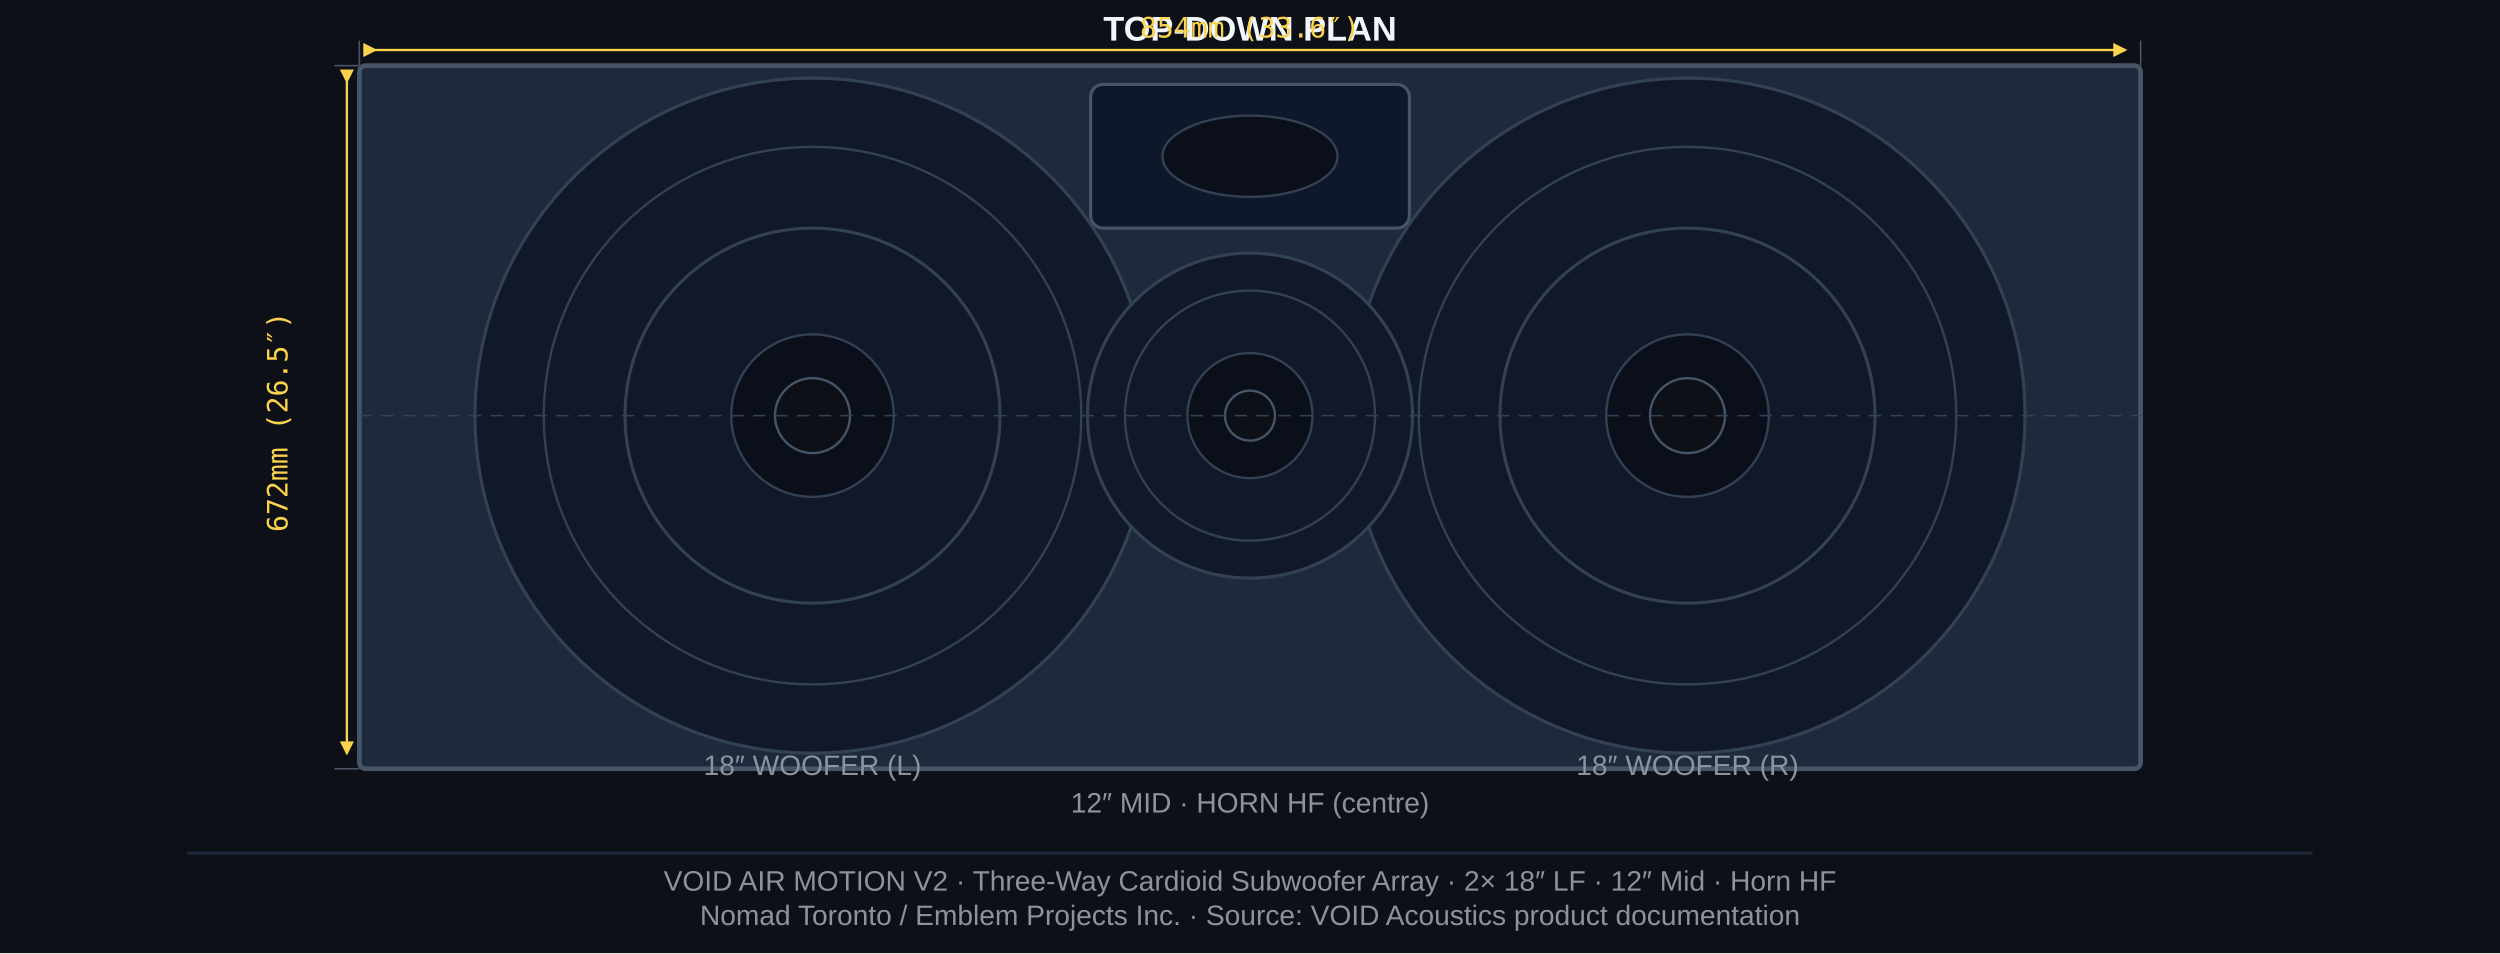
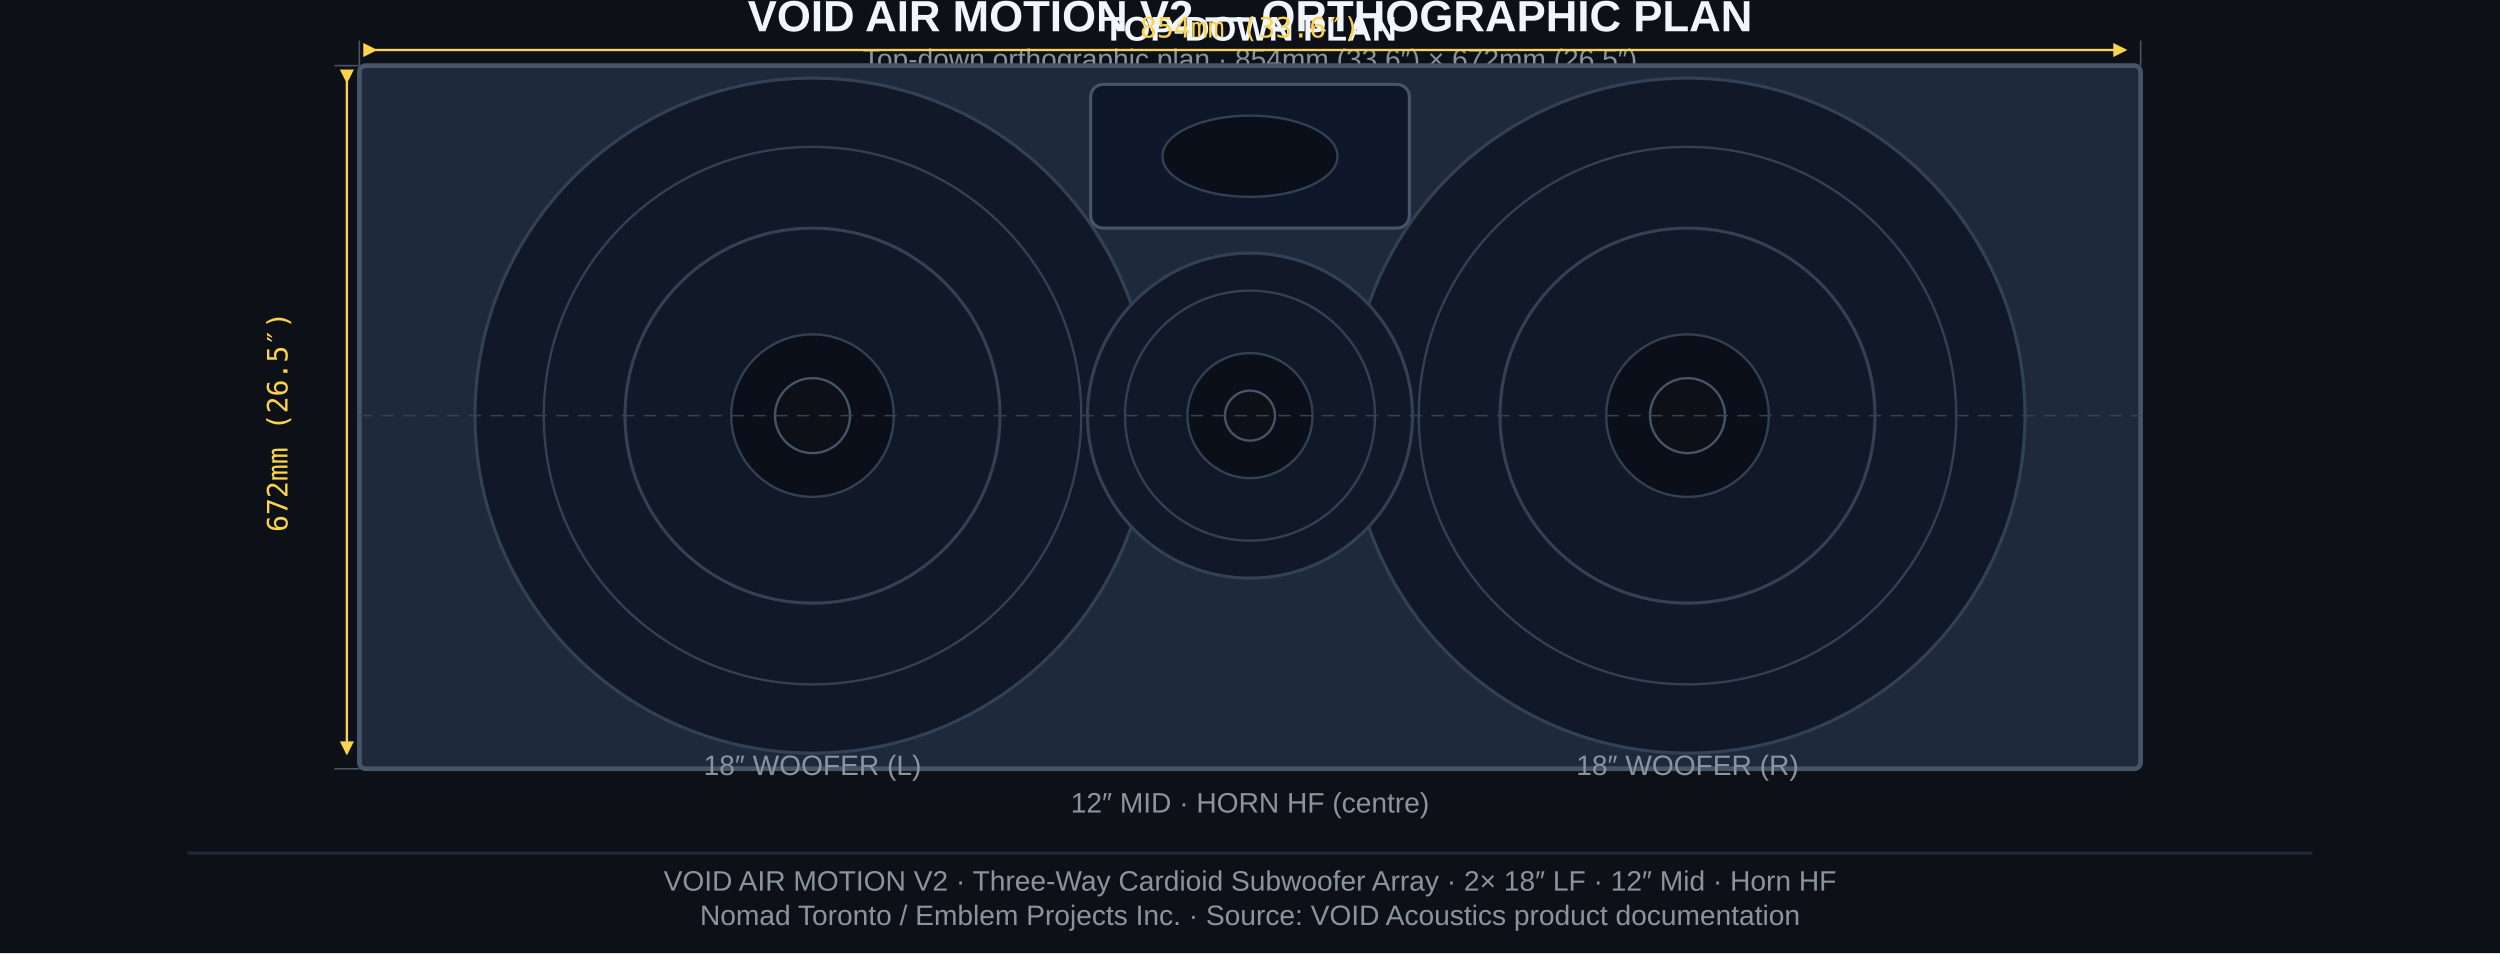
<svg xmlns="http://www.w3.org/2000/svg" viewBox="0 295 800 305" width="800" height="305" role="img">
  <defs>
    <style>
    text { font-family: 'Segoe UI', Arial, sans-serif; }
    .hdr  { fill: #f0f6fc; font-size: 13px; font-weight: 700; text-anchor: middle; }
    .lbl  { fill: #f0f6fc; font-size: 11px; font-weight: 600; text-anchor: middle; }
    .sub  { fill: #8b949e; font-size: 9px;  text-anchor: middle; }
    .dim  { fill: #fcd34d; font-size: 9px;  font-family: 'Segoe UI Mono', monospace; text-anchor: middle; }
    .dln  { stroke: #4b5563; stroke-width: 0.5; fill: none; }
    .body { fill: #1e293b; stroke: #475569; stroke-width: 1.5; }
    .drv  { fill: #111827; stroke: #334155; stroke-width: 1; }
    .sur  { fill: none;    stroke: #334155; stroke-width: 0.75; }
    .horn { fill: #0f172a; stroke: #475569; stroke-width: 1; }
    .mot  { fill: #0a0f1a; stroke: #334155; stroke-width: 0.75; }
    .sep  { stroke: #1e293b; stroke-width: 1; }
  </style>
    <marker id="arr" markerWidth="6" markerHeight="6" refX="5" refY="3" orient="auto">
      <path d="M0,0 L6,3 L0,6 Z" fill="#fcd34d" />
    </marker>
    <marker id="arr-rev" markerWidth="6" markerHeight="6" refX="1" refY="3" orient="auto-start-reverse">
      <path d="M6,0 L0,3 L6,6 Z" fill="#fcd34d" />
    </marker>
  </defs>
  <rect width="800" height="600" fill="#0d1117" />
+   <text x="400" y="305" font-family="'Segoe UI', Arial, sans-serif" font-size="14px" font-weight="700" fill="#f0f6fc" text-anchor="middle">VOID AIR MOTION V2 — ORTHOGRAPHIC PLAN</text>
+   <text x="400" y="317" font-family="'Segoe UI', Arial, sans-serif" font-size="9px" fill="#8b949e" text-anchor="middle">Top-down orthographic plan · 854mm (33.6″) × 672mm (26.5″)</text>
  <text x="400" y="18" class="hdr">VOID AIR MOTION V2 — TOP VIEW</text>
  <text x="400" y="30" class="sub">Perspective (above) · Orthographic plan · Dimensions: mm (inches)</text>
  <line x1="60" y1="36" x2="740" y2="36" stroke="#1e293b" stroke-width="1" />
  <text x="400" y="52" class="lbl">3D PERSPECTIVE — ABOVE FRONT</text>
  <ellipse cx="400" cy="230" rx="285" ry="50" fill="#111827" stroke="none" opacity="0.6" />
  <ellipse cx="265" cy="180" rx="155" ry="90" class="body" />
  <ellipse cx="265" cy="178" rx="125" ry="72" class="sur" />
  <ellipse cx="265" cy="176" rx="90" ry="52" class="drv" />
  <ellipse cx="265" cy="174" rx="40" ry="23" class="mot" />
  <ellipse cx="265" cy="173" rx="18" ry="11" fill="#0d1117" stroke="#475569" stroke-width="0.75" />
  <ellipse cx="540" cy="180" rx="155" ry="90" class="body" />
  <ellipse cx="540" cy="178" rx="125" ry="72" class="sur" />
  <ellipse cx="540" cy="176" rx="90" ry="52" class="drv" />
  <ellipse cx="540" cy="174" rx="40" ry="23" class="mot" />
  <ellipse cx="540" cy="173" rx="18" ry="11" fill="#0d1117" stroke="#475569" stroke-width="0.75" />
  <rect class="horn" x="352" y="96" width="96" height="54" rx="4" />
  <ellipse cx="400" cy="123" rx="30" ry="16" class="mot" />
  <rect class="body" x="368" y="150" width="64" height="42" rx="2" />
  <circle class="drv" cx="400" cy="171" r="24" />
  <circle class="mot" cx="400" cy="171" r="12" />
  <line x1="390" y1="150" x2="355" y2="175" stroke="#334155" stroke-width="0.75" fill="none" />
  <line x1="410" y1="150" x2="445" y2="175" stroke="#334155" stroke-width="0.75" fill="none" />
  <line x1="60" y1="292" x2="740" y2="292" stroke="#1e293b" stroke-width="1" />
  <text x="400" y="308" class="lbl">TOP-DOWN PLAN</text>
  <rect class="body" x="115" y="316" width="570" height="225" rx="2" />
  <circle class="drv" cx="260" cy="428" r="108" />
  <circle class="sur" cx="260" cy="428" r="86" />
  <circle class="drv" cx="260" cy="428" r="60" />
  <circle class="mot" cx="260" cy="428" r="26" />
  <circle cx="260" cy="428" r="12" fill="#0d1117" stroke="#475569" stroke-width="0.75" />
  <circle class="drv" cx="540" cy="428" r="108" />
  <circle class="sur" cx="540" cy="428" r="86" />
  <circle class="drv" cx="540" cy="428" r="60" />
  <circle class="mot" cx="540" cy="428" r="26" />
  <circle cx="540" cy="428" r="12" fill="#0d1117" stroke="#475569" stroke-width="0.75" />
  <rect class="horn" x="349" y="322" width="102" height="46" rx="4" />
  <ellipse cx="400" cy="345" rx="28" ry="13" class="mot" />
  <circle class="drv" cx="400" cy="428" r="52" />
  <circle class="sur" cx="400" cy="428" r="40" />
  <circle class="mot" cx="400" cy="428" r="20" />
  <circle cx="400" cy="428" r="8" fill="#0d1117" stroke="#475569" stroke-width="0.75" />
  <line x1="115" y1="428" x2="685" y2="428" stroke="#334155" stroke-width="0.5" stroke-dasharray="4 3" />
  <line class="dln" x1="115" y1="308" x2="115" y2="316" stroke="#4b5563" stroke-width="0.5" />
  <line class="dln" x1="685" y1="308" x2="685" y2="316" stroke="#4b5563" stroke-width="0.5" />
  <line x1="120" y1="311" x2="680" y2="311" stroke="#fcd34d" stroke-width="0.75" marker-start="url(#arr-rev)" marker-end="url(#arr)" />
  <text x="400" y="307" class="dim">854mm (33.6″)</text>
  <line class="dln" x1="107" y1="316" x2="115" y2="316" stroke="#4b5563" stroke-width="0.5" />
  <line class="dln" x1="107" y1="541" x2="115" y2="541" stroke="#4b5563" stroke-width="0.5" />
  <line x1="111" y1="321" x2="111" y2="536" stroke="#fcd34d" stroke-width="0.75" marker-start="url(#arr-rev)" marker-end="url(#arr)" />
  <text x="92" y="430" class="dim" transform="rotate(-90,92,430)">672mm (26.5″)</text>
  <text x="260" y="543" class="sub">18″ WOOFER (L)</text>
  <text x="540" y="543" class="sub">18″ WOOFER (R)</text>
  <text x="400" y="555" class="sub">12″ MID · HORN HF (centre)</text>
  <line x1="60" y1="568" x2="740" y2="568" stroke="#1e293b" stroke-width="1" />
  <text x="400" y="580" class="sub">VOID AIR MOTION V2 · Three-Way Cardioid Subwoofer Array · 2× 18″ LF · 12″ Mid · Horn HF</text>
  <text x="400" y="591" class="sub">Nomad Toronto / Emblem Projects Inc. · Source: VOID Acoustics product documentation</text>
</svg>
